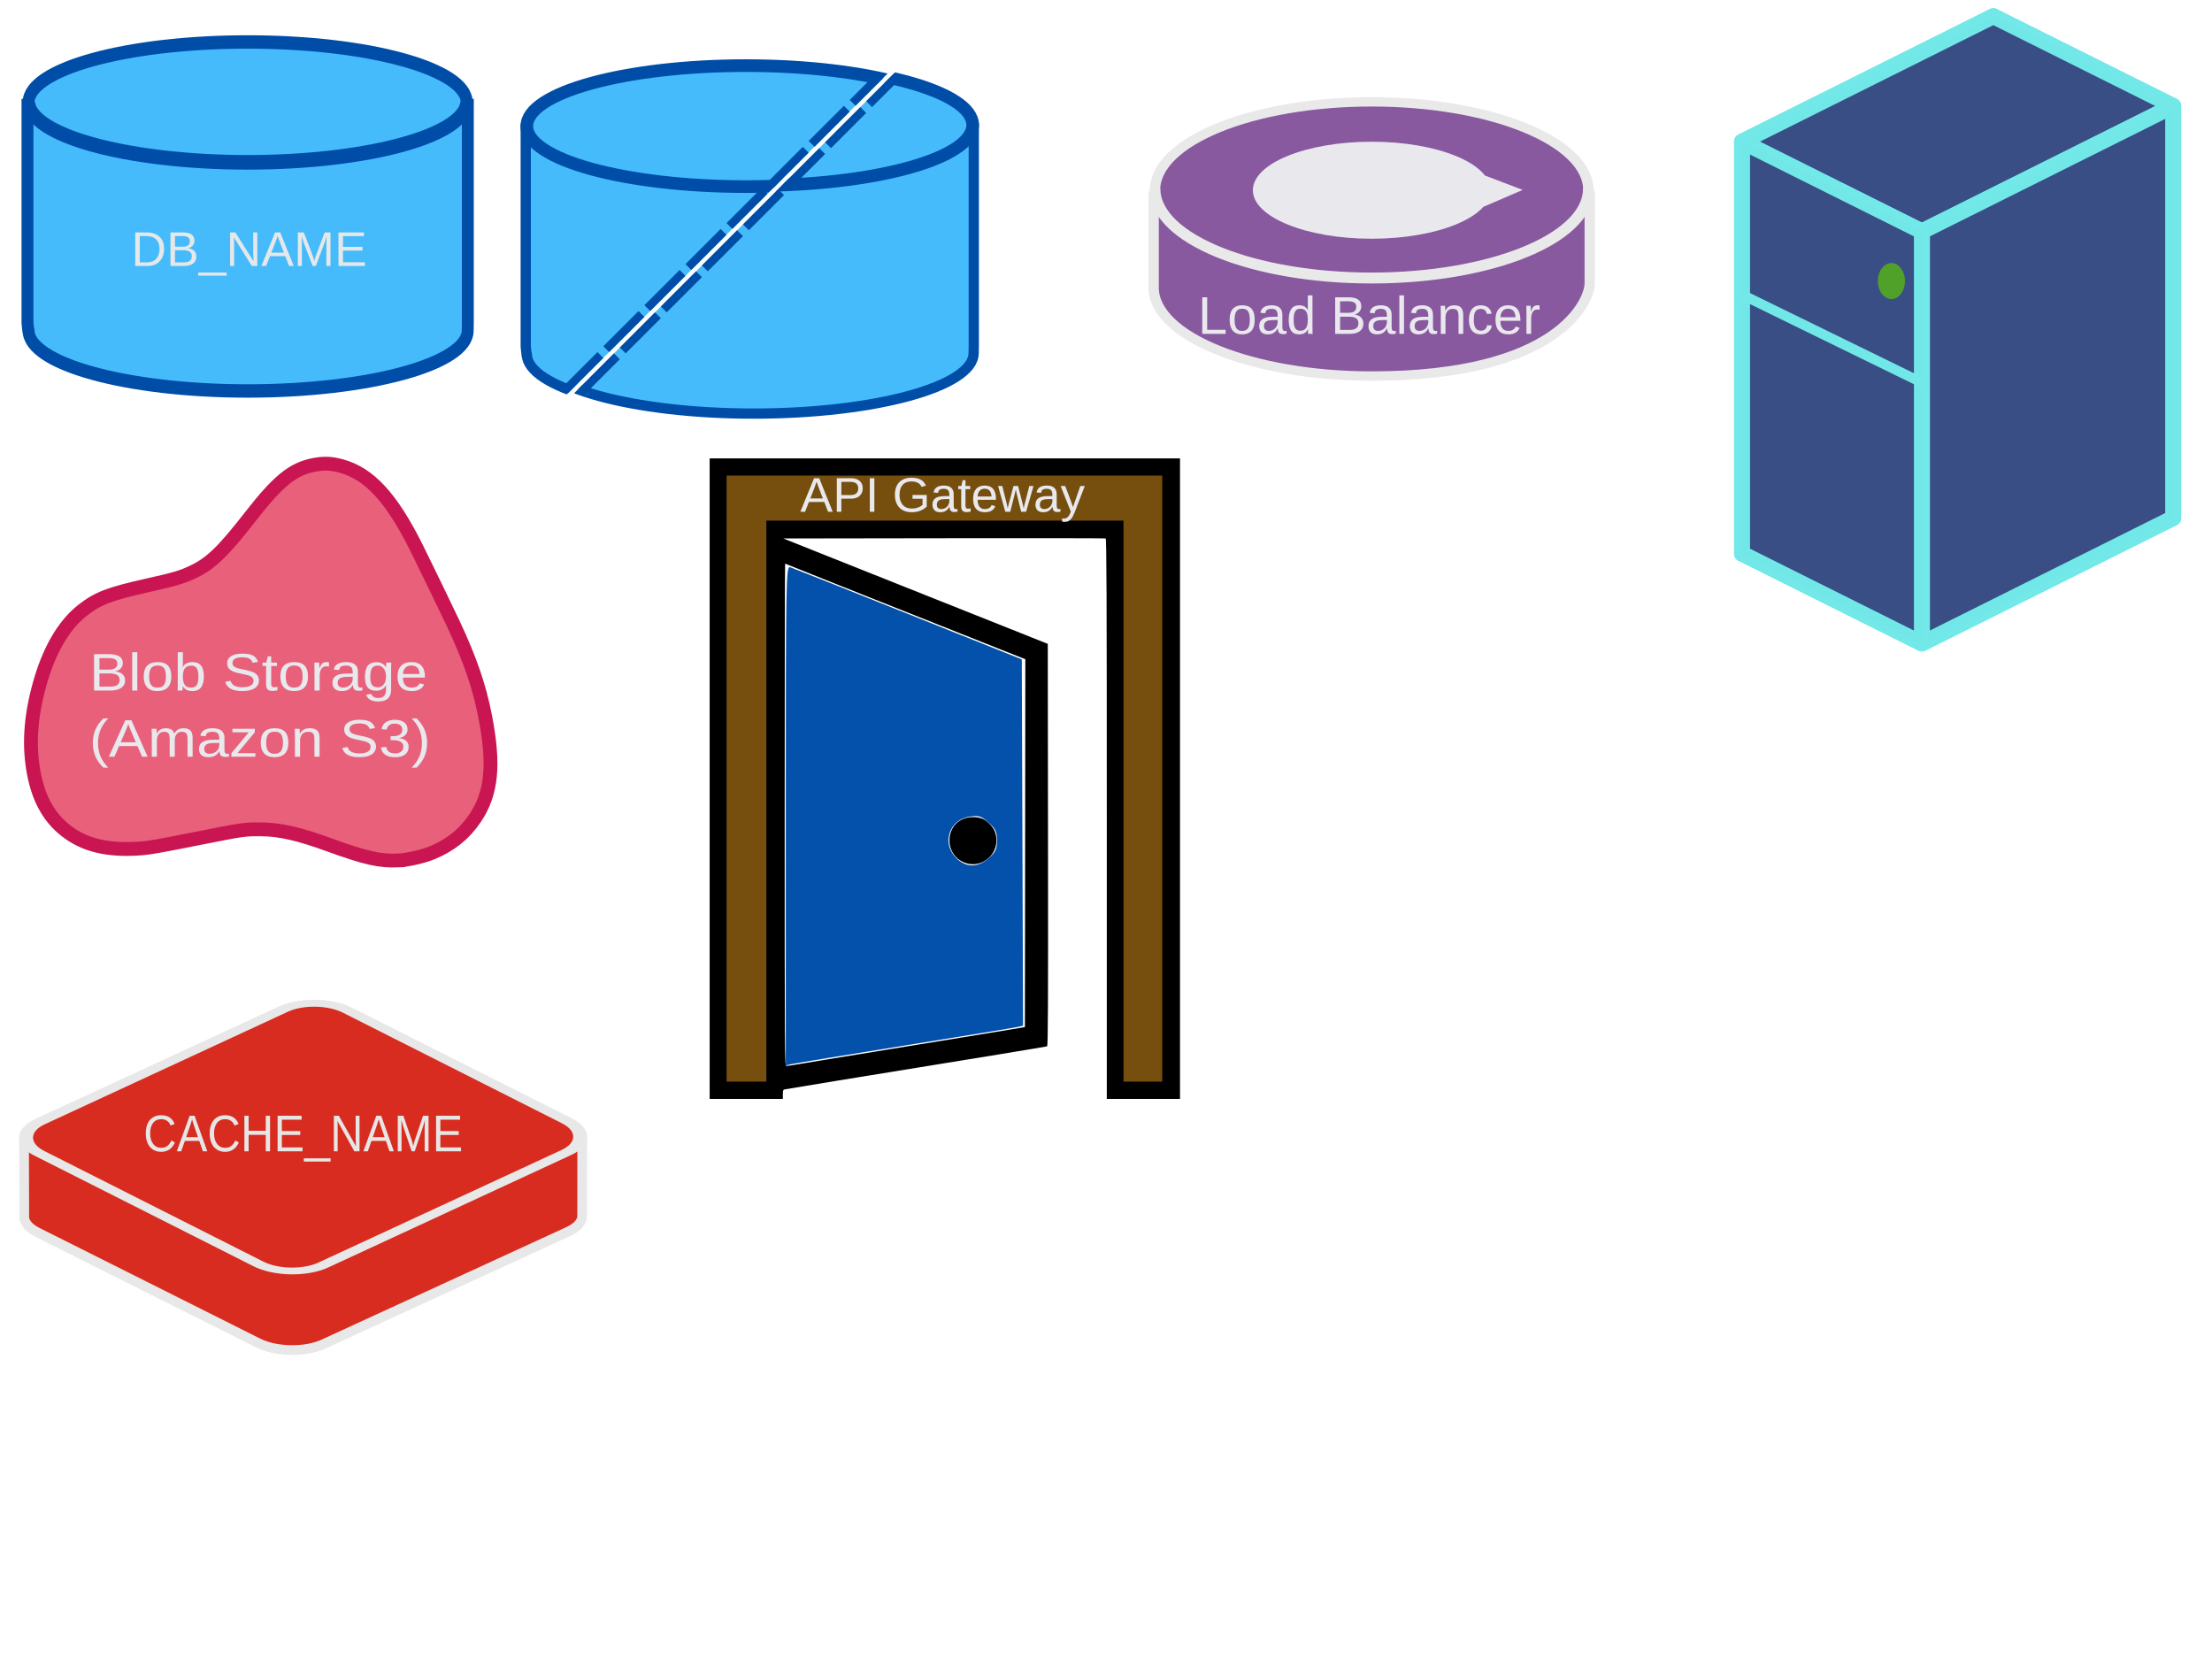
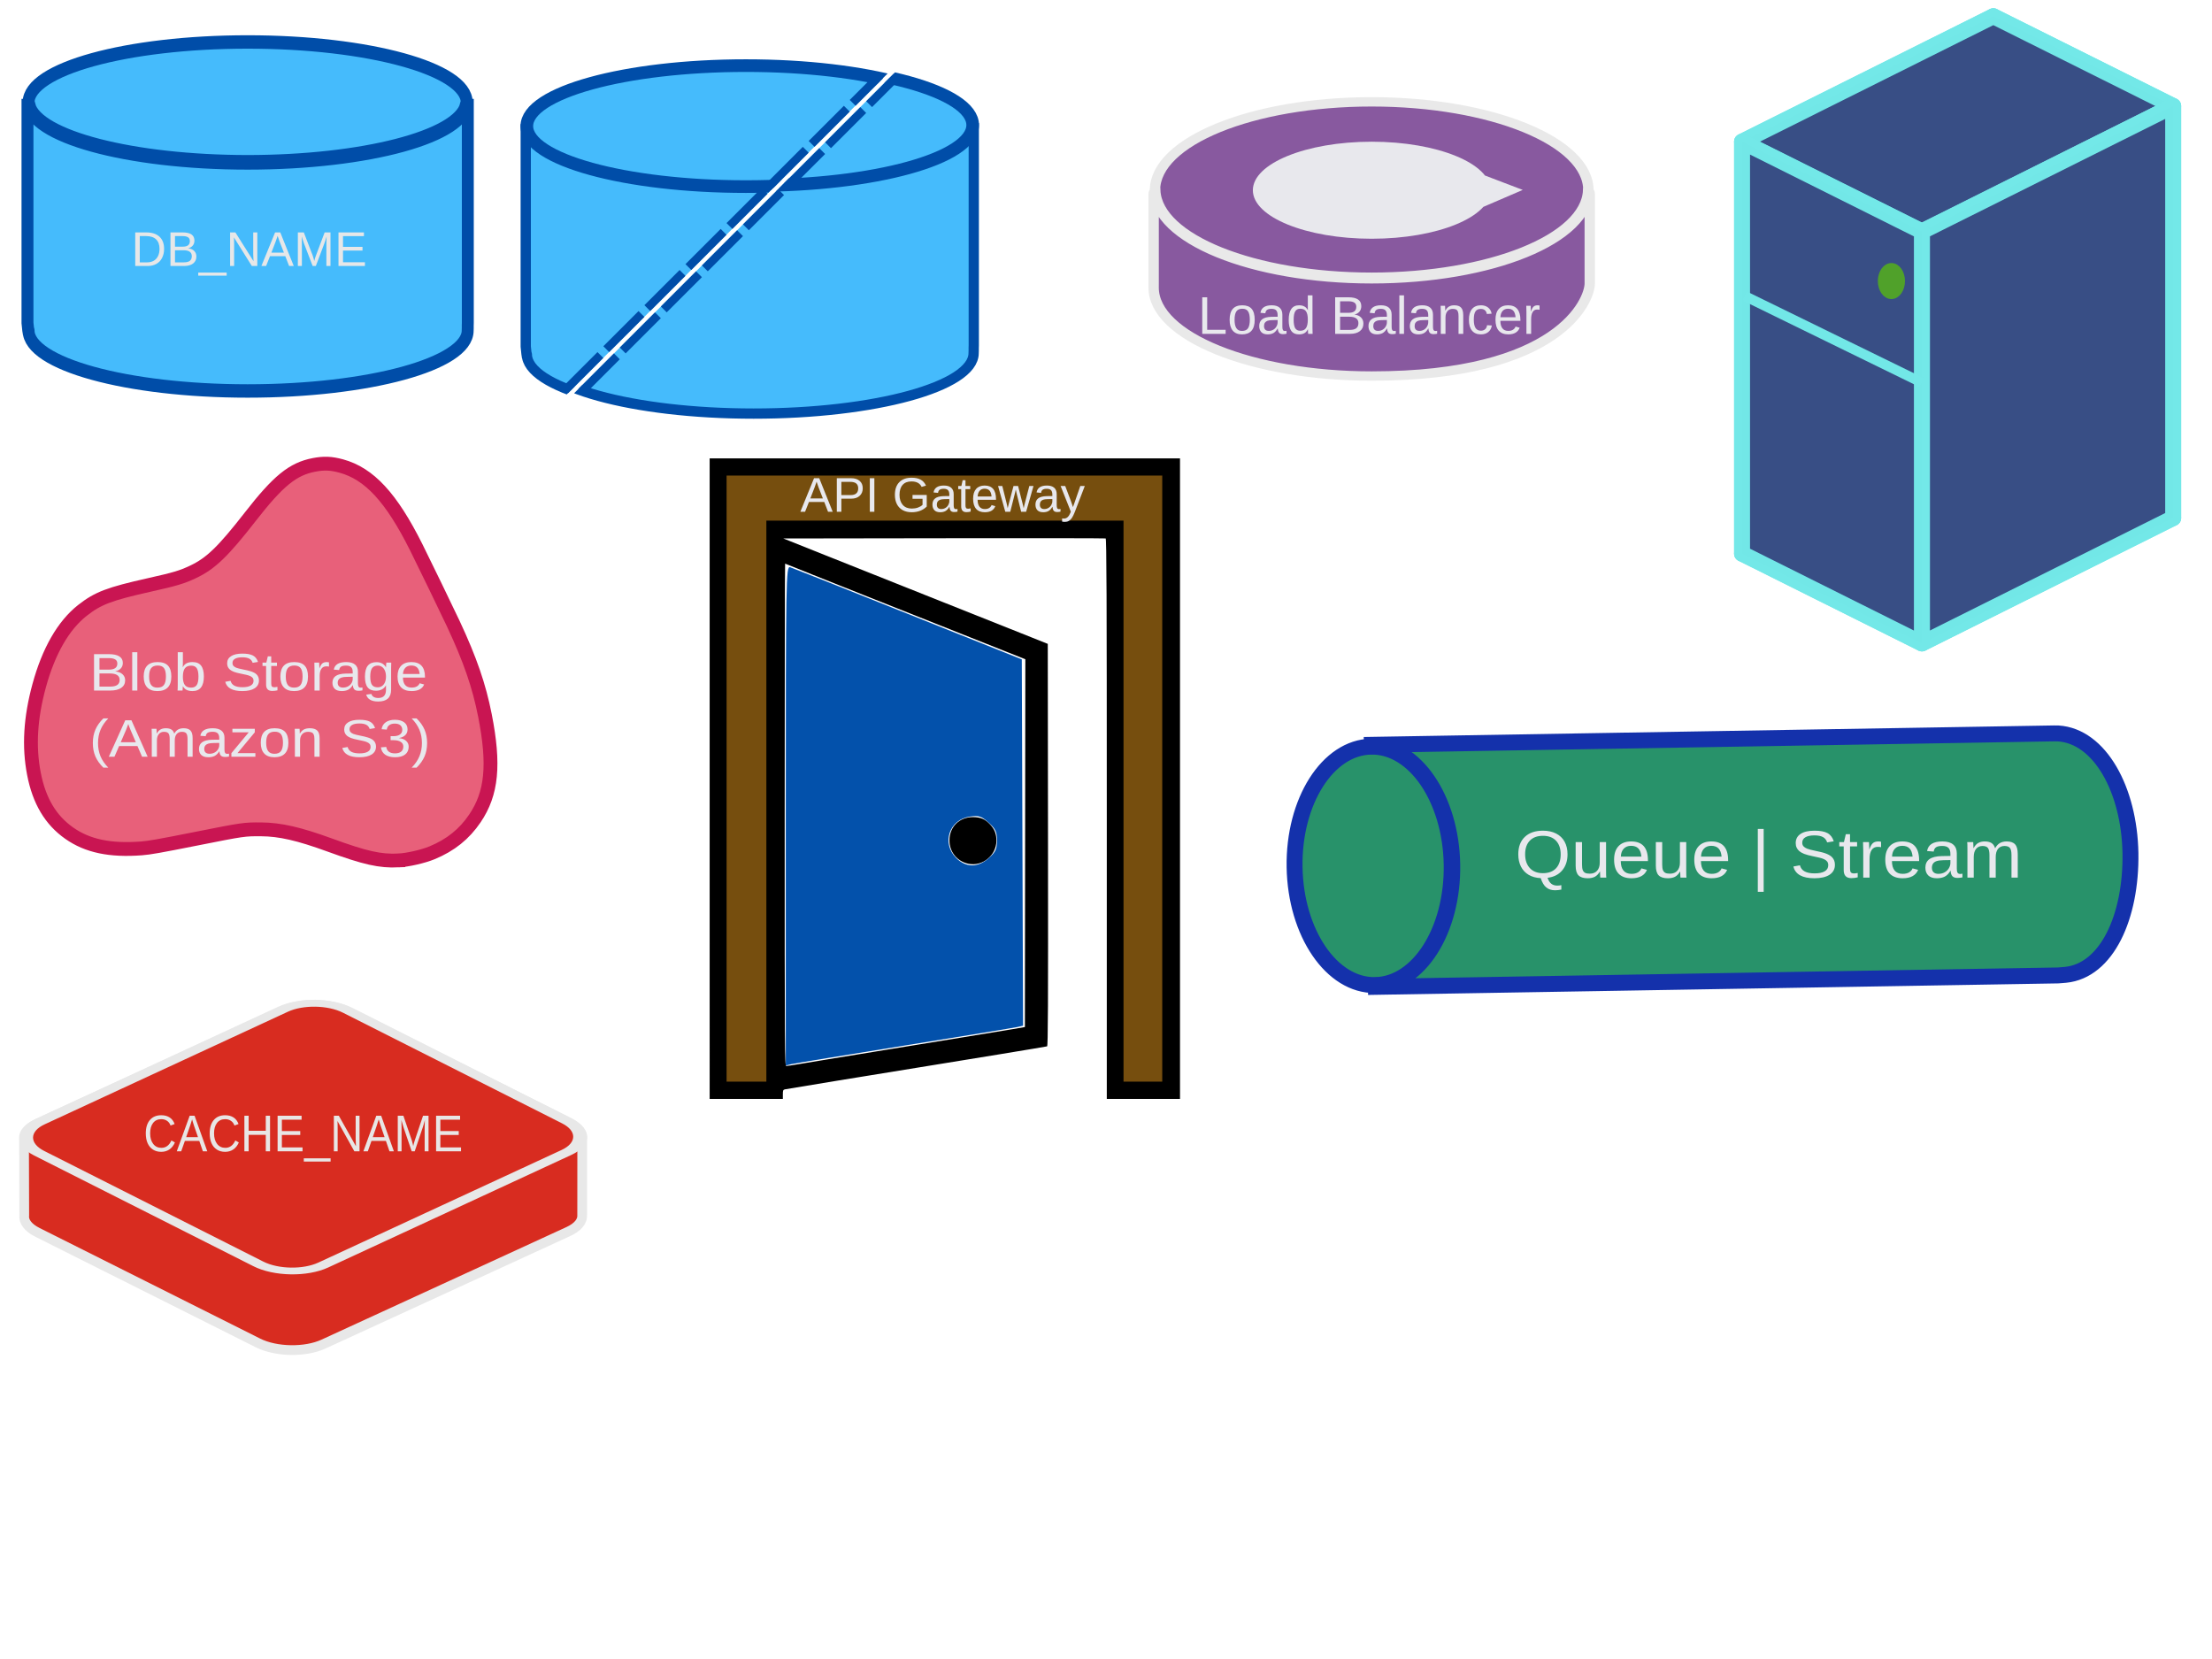
<svg xmlns="http://www.w3.org/2000/svg" width="800mm" height="600mm" viewBox="0 0 800 600" version="1.1" id="svg1" xml:space="preserve">
  <defs id="defs1">
    <clipPath clipPathUnits="userSpaceOnUse" id="clipPath5">
      <rect style="fill:#e8e8e8;fill-opacity:0.602;stroke:none;stroke-width:1.443;stroke-dasharray:none;stroke-opacity:1" id="rect5" width="190.359" height="249.565" x="271.742" y="-244.581" transform="rotate(44.998)" />
    </clipPath>
    <clipPath clipPathUnits="userSpaceOnUse" id="clipPath6">
      <rect style="fill:#3be8e8;fill-opacity:0.618;stroke:none;stroke-width:1.443;stroke-dasharray:none;stroke-opacity:1" id="rect6" width="190.359" height="249.565" x="-280.263" y="-20.692" transform="rotate(-135.002)" />
    </clipPath>
    <clipPath clipPathUnits="userSpaceOnUse" id="clipPath7">
      <rect style="fill:#3be8e8;fill-opacity:0.618;stroke:none;stroke-width:1.443;stroke-dasharray:none;stroke-opacity:1" id="rect7" width="190.359" height="249.565" x="-470.512" y="-21.906" transform="rotate(-135.002)" />
    </clipPath>
  </defs>
  <g id="layer1">
    <g id="g1" style="fill:#43bbfc;fill-opacity:0.985;stroke:#004da8;stroke-opacity:1" transform="matrix(0.7228774,0,0,0.8125708,13.66409,-21.43397)">
      <path id="path1" style="stroke-width:5.967" d="M 214.604,71.976 A 109.604,26.924 0 0 1 105,98.9 109.604,26.924 0 0 1 -4.604,71.976 109.604,26.924 0 0 1 105,45.052 109.604,26.924 0 0 1 214.604,71.976 Z M -5.153,73.359 v 96.74 l 0.391,3.355 c 0.27,2.697 0.005,-1.176 0.159,0.017 -4.5e-5,14.87 49.071,26.924 109.604,26.924 60.533,5e-5 110.078,-12.013 110.078,-26.883 -0.001,-1.127 0.102,-1.275 0.04,-2.352 l 0.035,-1.061 V 73.359 H 214.132 A 109.604,26.924 0 0 1 105,98.365 109.604,26.924 0 0 1 -4.132,73.359 Z" />
      <text xml:space="preserve" style="font-style:normal;font-variant:normal;font-weight:normal;font-stretch:normal;font-size:17.639px;font-family:sans-serif;-inkscape-font-specification:'sans-serif, Normal';font-variant-ligatures:normal;font-variant-caps:normal;font-variant-numeric:normal;font-variant-east-asian:normal;fill:#e8e8e8;fill-opacity:0.985;stroke:none;stroke-width:1;stroke-dasharray:none;stroke-opacity:1" x="257.89" y="218.134" id="text1" transform="matrix(1.38336,0,0,1.230662,-310.0081,-123.6891)">
        <tspan id="tspan1" style="font-style:normal;font-variant:normal;font-weight:normal;font-stretch:normal;font-size:17.639px;font-family:Arial;-inkscape-font-specification:'Arial, Normal';font-variant-ligatures:normal;font-variant-caps:normal;font-variant-numeric:normal;font-variant-east-asian:normal;fill:#e8e8e8;fill-opacity:0.985;stroke:none;stroke-width:1;stroke-dasharray:none;stroke-opacity:1" x="257.89" y="218.134">DB_NAME</tspan>
      </text>
    </g>
    <g id="g9" transform="translate(120.2984,-140.5737)">
      <g id="g8" transform="translate(-147.7474,109.0516)">
        <g id="g4" transform="translate(12.64123)" clip-path="url(#clipPath7)">
          <path id="rect1-9" style="fill:#43bbfc;fill-opacity:0.985;stroke:#004da8;stroke-width:3.713;stroke-opacity:1" d="m 207.732,77.876 v 78.608 l 0.282,2.726 c 0.195,2.191 0.003,-0.956 0.115,0.014 -3e-5,12.083 35.472,21.878 79.23,21.878 43.758,4e-5 79.573,-9.761 79.573,-21.844 -7.2e-4,-0.916 0.073,-1.036 0.029,-1.911 l 0.025,-0.862 V 77.876 h -0.738 A 79.23,21.878 0 0 1 287.359,98.195 79.23,21.878 0 0 1 208.47,77.876 Z" />
          <ellipse style="fill:#43bbfc;fill-opacity:0.985;stroke:#004da8;stroke-width:4.573;stroke-dasharray:none;stroke-opacity:1" id="path1-7" ry="21.878" rx="79.23" cy="76.752" cx="287.359" />
        </g>
        <path style="fill:#3be8e8;fill-opacity:0.618;stroke:#004da8;stroke-width:3;stroke-dasharray:18, 3;stroke-dashoffset:0;stroke-opacity:1" d="M 237.81,173.121 351.676,59.297" id="path7-4" />
      </g>
      <g id="g7">
        <g id="g4-0" transform="translate(-137.8895,109.4304)" clip-path="url(#clipPath6)">
          <path id="rect1-9-6" style="fill:#43bbfc;fill-opacity:0.985;stroke:#004da8;stroke-width:3.713;stroke-opacity:1" d="m 207.732,77.876 v 78.608 l 0.282,2.726 c 0.195,2.191 0.003,-0.956 0.115,0.014 -3e-5,12.083 35.472,21.878 79.23,21.878 43.758,4e-5 79.573,-9.761 79.573,-21.844 -7.2e-4,-0.916 0.073,-1.036 0.029,-1.911 l 0.025,-0.862 V 77.876 h -0.738 A 79.23,21.878 0 0 1 287.359,98.195 79.23,21.878 0 0 1 208.47,77.876 Z" />
          <ellipse style="fill:#43bbfc;fill-opacity:0.985;stroke:#004da8;stroke-width:4.573;stroke-dasharray:none;stroke-opacity:1" id="path1-7-0" ry="21.878" rx="79.23" cy="76.752" cx="287.359" />
        </g>
        <path style="fill:#3be8e8;fill-opacity:0.618;stroke:#004da8;stroke-width:3;stroke-dasharray:18, 3;stroke-dashoffset:0;stroke-opacity:1" d="M 84.114,281.701 197.981,167.877" id="path7" />
      </g>
    </g>
    <g id="g18" transform="matrix(0.8206473,0,0,0.8206473,-312.5705,150.1798)">
      <path id="rect11-1" style="fill:#d82c20;fill-opacity:1;stroke:#e8e8e8;stroke-width:4.29;stroke-dasharray:none;stroke-dashoffset:0;stroke-opacity:1" d="m 519.998,259.755 c -5.208,-0.088 -10.432,0.782 -14.455,2.631 L 397.609,311.995 c -3.91,1.797 -5.929,4.18 -6.079,6.609 l -0.054,0.366 0.092,33.576 c -0.351,2.672 1.565,5.431 5.806,7.557 l 97.253,48.758 c 7.916,3.969 20.767,4.187 28.814,0.489 l 107.934,-49.609 c 4.225,-1.942 6.238,-4.566 6.073,-7.194 l 0.026,-33.942 c 0.016,-2.485 -1.933,-5 -5.865,-6.972 L 534.356,262.875 c -3.958,-1.984 -9.15,-3.031 -14.358,-3.12 z" />
      <rect style="fill:#d82c20;fill-opacity:1;stroke:#e8e8e8;stroke-width:4.828;stroke-dasharray:none;stroke-dashoffset:0;stroke-opacity:1" id="rect11" width="139.971" height="149.884" x="573.894" y="-8.518" rx="15.895" transform="matrix(0.8926411,0.450768,-0.9074696,0.4201179,0,0)" />
      <text xml:space="preserve" style="font-style:normal;font-variant:normal;font-weight:normal;font-stretch:normal;font-size:13.519px;font-family:sans-serif;-inkscape-font-specification:'sans-serif, Normal';font-variant-ligatures:normal;font-variant-caps:normal;font-variant-numeric:normal;font-variant-east-asian:normal;fill:#e8e8e8;fill-opacity:0.985;stroke:none;stroke-width:0.766;stroke-dasharray:none;stroke-opacity:1" x="430.982" y="74.217" id="text1-7" transform="matrix(1.149331,0,0,1.291938,-51.23168,228.5063)">
        <tspan id="tspan1-6" style="font-style:normal;font-variant:normal;font-weight:normal;font-stretch:normal;font-size:17.639px;font-family:Arial;-inkscape-font-specification:'Arial, Normal';font-variant-ligatures:normal;font-variant-caps:normal;font-variant-numeric:normal;font-variant-east-asian:normal;fill:#e8e8e8;fill-opacity:0.985;stroke:none;stroke-width:0.766;stroke-dasharray:none;stroke-opacity:1" x="430.982" y="74.217">CACHE_NAME</tspan>
      </text>
    </g>
    <g id="g36" transform="matrix(1.016784,0,0,1.016784,516.1882,-417.803)">
      <g id="g29" style="fill:#384e85;fill-opacity:1;stroke:#73e8e8;stroke-width:5.669;stroke-dasharray:none;stroke-dashoffset:0;stroke-opacity:0.989">
        <path id="path34" style="fill:#384e85;fill-opacity:1;fill-rule:evenodd;stroke:#73e8e8;stroke-linejoin:round;stroke-opacity:0.989" d="m 201.346,416.683 63.967,31.933 0,146.528 -63.967,-31.933 z" points="265.313,448.616 265.313,595.145 201.346,563.211 201.346,416.683 " />
        <path id="path29" style="fill:#384e85;fill-opacity:1;fill-rule:evenodd;stroke:#73e8e8;stroke-linejoin:round;stroke-opacity:0.989" d="m 111.971,461.301 v 146.528 l 89.375,-44.617 0,-146.528 z" points="111.971,607.829 201.346,563.211 201.346,416.683 111.971,461.301 " />
        <path id="path33" style="fill:#384e85;fill-opacity:1;fill-rule:evenodd;stroke:#73e8e8;stroke-linejoin:round;stroke-opacity:0.989" d="m 111.971,607.829 63.967,31.933 89.375,-44.617 -63.967,-31.933 z" points="175.938,639.762 265.313,595.145 201.346,563.211 111.971,607.829 " />
        <path id="path30" style="fill:#384e85;fill-opacity:1;fill-rule:evenodd;stroke:#73e8e8;stroke-linejoin:round;stroke-opacity:0.989" d="m 111.971,461.301 63.967,31.933 89.375,-44.617 -63.967,-31.933 z" points="175.938,493.234 265.313,448.616 201.346,416.683 111.971,461.301 " />
        <path id="path32" style="fill:#384e85;fill-opacity:1;fill-rule:evenodd;stroke:#73e8e8;stroke-linejoin:round;stroke-opacity:0.989" d="M 175.938,493.234 V 639.762 l 89.375,-44.617 0,-146.528 z" points="175.938,639.762 265.313,595.145 265.313,448.616 175.938,493.234 " />
        <path id="path31" style="fill:#384e85;fill-opacity:1;fill-rule:evenodd;stroke:#73e8e8;stroke-linejoin:round;stroke-opacity:0.989" d="m 111.971,461.301 63.967,31.933 V 639.762 l -63.967,-31.933 z" points="175.938,493.234 175.938,639.762 111.971,607.829 111.971,461.301 " />
      </g>
      <ellipse style="fill:#50a12a;fill-opacity:1;stroke:#50a12a;stroke-width:2.059;stroke-dasharray:none;stroke-dashoffset:0;stroke-opacity:1" id="path35" cx="165.095" cy="510.875" rx="3.799" ry="5.378" />
      <path style="fill:#a44e85;fill-opacity:1;stroke:#73e8e8;stroke-width:3.534;stroke-dasharray:none;stroke-dashoffset:0;stroke-opacity:0.989" d="m 112.979,516.22 62.787,30.703" id="path36" />
    </g>
    <g id="g3-0" transform="matrix(1.307026,0,0,1.181967,-108.7545,-227.0962)">
      <path id="path2-5" style="fill:#88599f;fill-opacity:1;stroke:#e9e9e9;stroke-width:2.863;stroke-opacity:1" d="m 522.728,250.369 a 59.964,27.073 0 0 1 -59.964,27.073 59.964,27.073 0 0 1 -59.964,-27.073 59.964,27.073 0 0 1 59.964,-27.073 59.964,27.073 0 0 1 59.964,27.073 z m -0.07,0.015 a 59.964,27.073 0 0 1 -59.892,26.579 59.964,27.073 0 0 1 -59.892,-26.579 c -0.268,0.309 -0.445,0.7 -0.445,1.143 v 27.332 l -0.004,1.264 c 3.6e-4,14.952 27.225,27.073 60.342,27.073 51.949,0 60.337,-23.13 60.337,-28.337 V 251.528 c 0,-0.443 -0.178,-0.835 -0.446,-1.144 z" />
      <path id="path3" style="fill:#e8e8ed;stroke-width:2.9" d="m 489.729,224.778 -16.489,0.433 7.869,-14.496 z m -8.496,-5.15 a 19.119,32.883 0 0 1 19.119,32.883 19.119,32.883 0 0 1 -19.119,32.883 19.119,32.883 0 0 1 -19.119,-32.883 19.119,32.883 0 0 1 19.119,-32.883 z" transform="matrix(0,0.7765193,-1,0,715.2764,-123.3468)" />
      <text xml:space="preserve" style="font-size:17.639px;font-family:Arial;-inkscape-font-specification:'Arial, Normal';direction:ltr;fill:#e8e8ed;fill-opacity:1;stroke:none;stroke-width:2.9;stroke-opacity:1" x="413.676" y="237.168" id="text3" transform="matrix(0.8333283,0,0,0.921499,69.93984,75.73839)">
        <tspan id="tspan3" style="direction:ltr;stroke:none;stroke-width:2.9" x="413.676" y="237.168">Load Balancer</tspan>
      </text>
    </g>
    <g id="g2" transform="translate(-203.6949,-65.82428)">
      <path style="fill:#e8607a;fill-opacity:1;stroke:#c91552;stroke-width:6.093;stroke-dasharray:none;stroke-opacity:1" d="m 523.041,687.932 c -8.119,0.363 -14.592,-1.092 -30.218,-6.791 -13.618,-4.967 -21.923,-6.869 -30.244,-6.926 -7.492,-0.052 -7.87,0.003 -28.655,4.131 -16.222,3.222 -20.599,3.996 -24.081,4.26 -13.88,1.051 -23.797,-1.034 -31.849,-6.696 -8.227,-5.785 -13.245,-14.219 -15.565,-26.165 -2.326,-11.978 -1.574,-24.626 2.313,-38.865 4.156,-15.227 10.681,-26.581 19.05,-33.155 6.845,-5.376 11.821,-7.27 29.487,-11.226 11.403,-2.553 14.245,-3.4 19.184,-5.714 7.857,-3.682 13.277,-8.901 25.38,-24.438 12.234,-15.704 18.665,-20.938 27.939,-22.737 4.45,-0.863 7.601,-0.737 12.081,0.483 12.356,3.366 22.059,13.873 33.019,35.757 3.072,6.134 13.915,28.494 16.434,33.89 7.359,15.762 11.31,27.231 13.875,40.27 4.279,21.749 3.049,34.355 -4.429,45.389 -4.708,6.947 -10.708,11.762 -18.881,15.148 -3.95,1.637 -10.819,3.202 -14.841,3.382 z" id="path2" transform="matrix(0.8206473,0,0,0.8206473,-81.45707,-187.5231)" />
      <text xml:space="preserve" style="font-size:20.129px;font-family:Arial;-inkscape-font-specification:'Arial, Normal';direction:ltr;fill:#e8e8ed;fill-opacity:1;stroke:none;stroke-width:3.309;stroke-opacity:1" x="224.388" y="331.844" id="text3-9" transform="scale(1.051573,0.9509564)">
        <tspan id="tspan3-9" style="direction:ltr;stroke:none;stroke-width:3.309" x="224.388" y="331.844">Blob Storage</tspan>
        <tspan style="direction:ltr;stroke:none;stroke-width:3.309" x="224.388" y="357.005" id="tspan2">(Amazon S3)</tspan>
      </text>
    </g>
    <g id="g10" transform="matrix(1.250832,0,0,1.250832,-347.7141,-414.1934)" style="stroke-width:0.799">
      <path style="fill:#000000;stroke-width:0;stroke-dasharray:none" d="m 483.175,556.278 v -92.604 h 67.998 67.998 v 92.604 92.604 H 608.588 598.004 v -80.971 c 0,-64.533 -0.067,-80.996 -0.331,-81.097 -0.182,-0.069 -21.226,-0.095 -46.765,-0.058 l -46.434,0.068 12.039,4.808 c 6.621,2.644 20.313,8.1 30.427,12.124 10.114,4.024 21.901,8.717 26.194,10.43 l 7.805,3.114 0.067,58.126 c 0.053,46.364 -3e-4,58.15 -0.265,58.246 -0.277,0.1 -23.168,3.864 -36.976,6.08 -11.148,1.789 -38.313,6.235 -38.828,6.355 -0.519,0.121 -0.595,0.308 -0.595,1.457 v 1.318 h -10.583 -10.583 z m 14.817,5.027 v -81.227 h 53.181 53.181 v 81.234 81.234 l 4.167,-0.073 4.167,-0.073 v -86.122 -86.122 h -61.516 -61.516 l -0.068,85.857 c -0.037,47.221 -0.011,86.006 0.058,86.188 0.093,0.245 1.191,0.331 4.235,0.331 h 4.109 z m 10.848,77.529 c 1.674,-0.288 5.603,-0.94 8.731,-1.449 3.129,-0.509 10.749,-1.753 16.933,-2.763 6.185,-1.01 16.126,-2.628 22.093,-3.595 5.966,-0.967 12.396,-2.023 14.287,-2.346 l 3.44,-0.587 0.064,-53.172 0.064,-53.172 -11.574,-4.599 c -6.365,-2.529 -21.575,-8.573 -33.799,-13.43 -12.224,-4.857 -22.616,-9.008 -23.094,-9.226 -0.478,-0.217 -0.924,-0.395 -0.992,-0.395 -0.068,0 -0.123,32.683 -0.123,72.628 0,68.984 0.023,72.628 0.463,72.628 0.255,0 1.832,-0.235 3.506,-0.523 z m 49.213,-57.938 c -3.286,-0.651 -5.545,-3.405 -5.545,-6.759 0,-3.927 2.848,-6.754 6.793,-6.741 2.238,0.007 3.542,0.571 5.001,2.159 1.296,1.412 1.799,2.739 1.784,4.714 -0.031,4.167 -3.985,7.429 -8.033,6.626 z" id="path8" />
      <path style="fill:#0351ab;fill-opacity:1;stroke:none;stroke-width:28.561;stroke-dasharray:none;stroke-opacity:1" d="m 1909.363,2142.839 c 0,-258.783 0.246,-272.92 4.726,-271.466 2.599,0.843 60.63,23.848 128.956,51.121 l 124.23,49.588 0.693,200.166 0.692,200.166 -6.094,1.422 c -3.352,0.782 -58.959,9.922 -123.572,20.31 -64.613,10.388 -120.213,19.519 -123.555,20.29 l -6.077,1.402 z m 222.025,46.318 c 7.248,-6.476 8.758,-9.784 8.758,-19.181 0,-9.484 -1.499,-12.695 -9.099,-19.485 -7.893,-7.052 -10.569,-7.933 -20.189,-6.642 -22.816,3.06 -31.615,28.982 -15.358,45.24 10.756,10.756 23.898,10.781 35.888,0.069 z" id="path9" transform="scale(0.2645833)" />
      <path style="fill:#764e0e;fill-opacity:1;stroke:#764e0e;stroke-width:12.233;stroke-dasharray:none;stroke-opacity:1" d="m 1850.795,2102.388 v -325.046 h 231.928 231.928 v 325.046 325.046 h -15.038 -15.038 v -306.538 -306.538 h -201.274 -201.274 v 306.538 306.538 h -15.616 -15.616 z" id="path10" transform="scale(0.2645833)" />
      <text xml:space="preserve" style="font-size:17.639px;font-family:Arial;-inkscape-font-specification:'Arial, Normal';direction:ltr;fill:#e8e8ed;fill-opacity:1;stroke:none;stroke-width:2.9;stroke-opacity:1" x="394.99" y="195.881" id="text3-1" transform="matrix(0.7994678,0,0,0.7994678,193.5949,322.5034)">
        <tspan style="direction:ltr;stroke:none;stroke-width:2.9" x="394.99" y="195.881" id="tspan10">API Gateway</tspan>
      </text>
    </g>
+     <g id="g5" transform="translate(6.803368,-130.6247)">
+       <path id="path4-0" style="fill:#28926a;fill-opacity:1;stroke:#1431ab;stroke-width:5.753;stroke-opacity:1" d="m 489.084,400.653 a 43.123,28.411 89.041 0 1 29.128,42.642 43.123,28.411 89.041 0 1 -27.685,43.593 43.123,28.411 89.041 0 1 -29.129,-42.642 43.123,28.411 89.041 0 1 27.685,-43.593 z m 1.724,86.881 246.722,-4.13 2.651,-0.213 c 15.042,-1.461 23.876,-21.111 23.524,-44.006 -0.414,-22.893 -11.041,-42.345 -26.123,-43.301 l -1.517,-0.017 -246.722,4.13 0.011,0.657 a 43.123,28.411 89.041 0 1 29.072,42.637 43.123,28.411 89.041 0 1 -27.629,43.586 z" />
+       <text xml:space="preserve" style="font-size:25.165px;font-family:Arial;-inkscape-font-specification:'Arial, Normal';direction:ltr;fill:#e8e8ed;fill-opacity:1;stroke:none;stroke-width:4.137;stroke-opacity:1" x="522.227" y="464.186" id="text3-9-4" transform="scale(1.036092,0.9651654)">
+         <tspan style="direction:ltr;stroke:none;stroke-width:4.137" x="522.227" y="464.186" id="tspan2-1">Queue | Stream</tspan>
+       </text>
+     </g>
  </g>
</svg>
